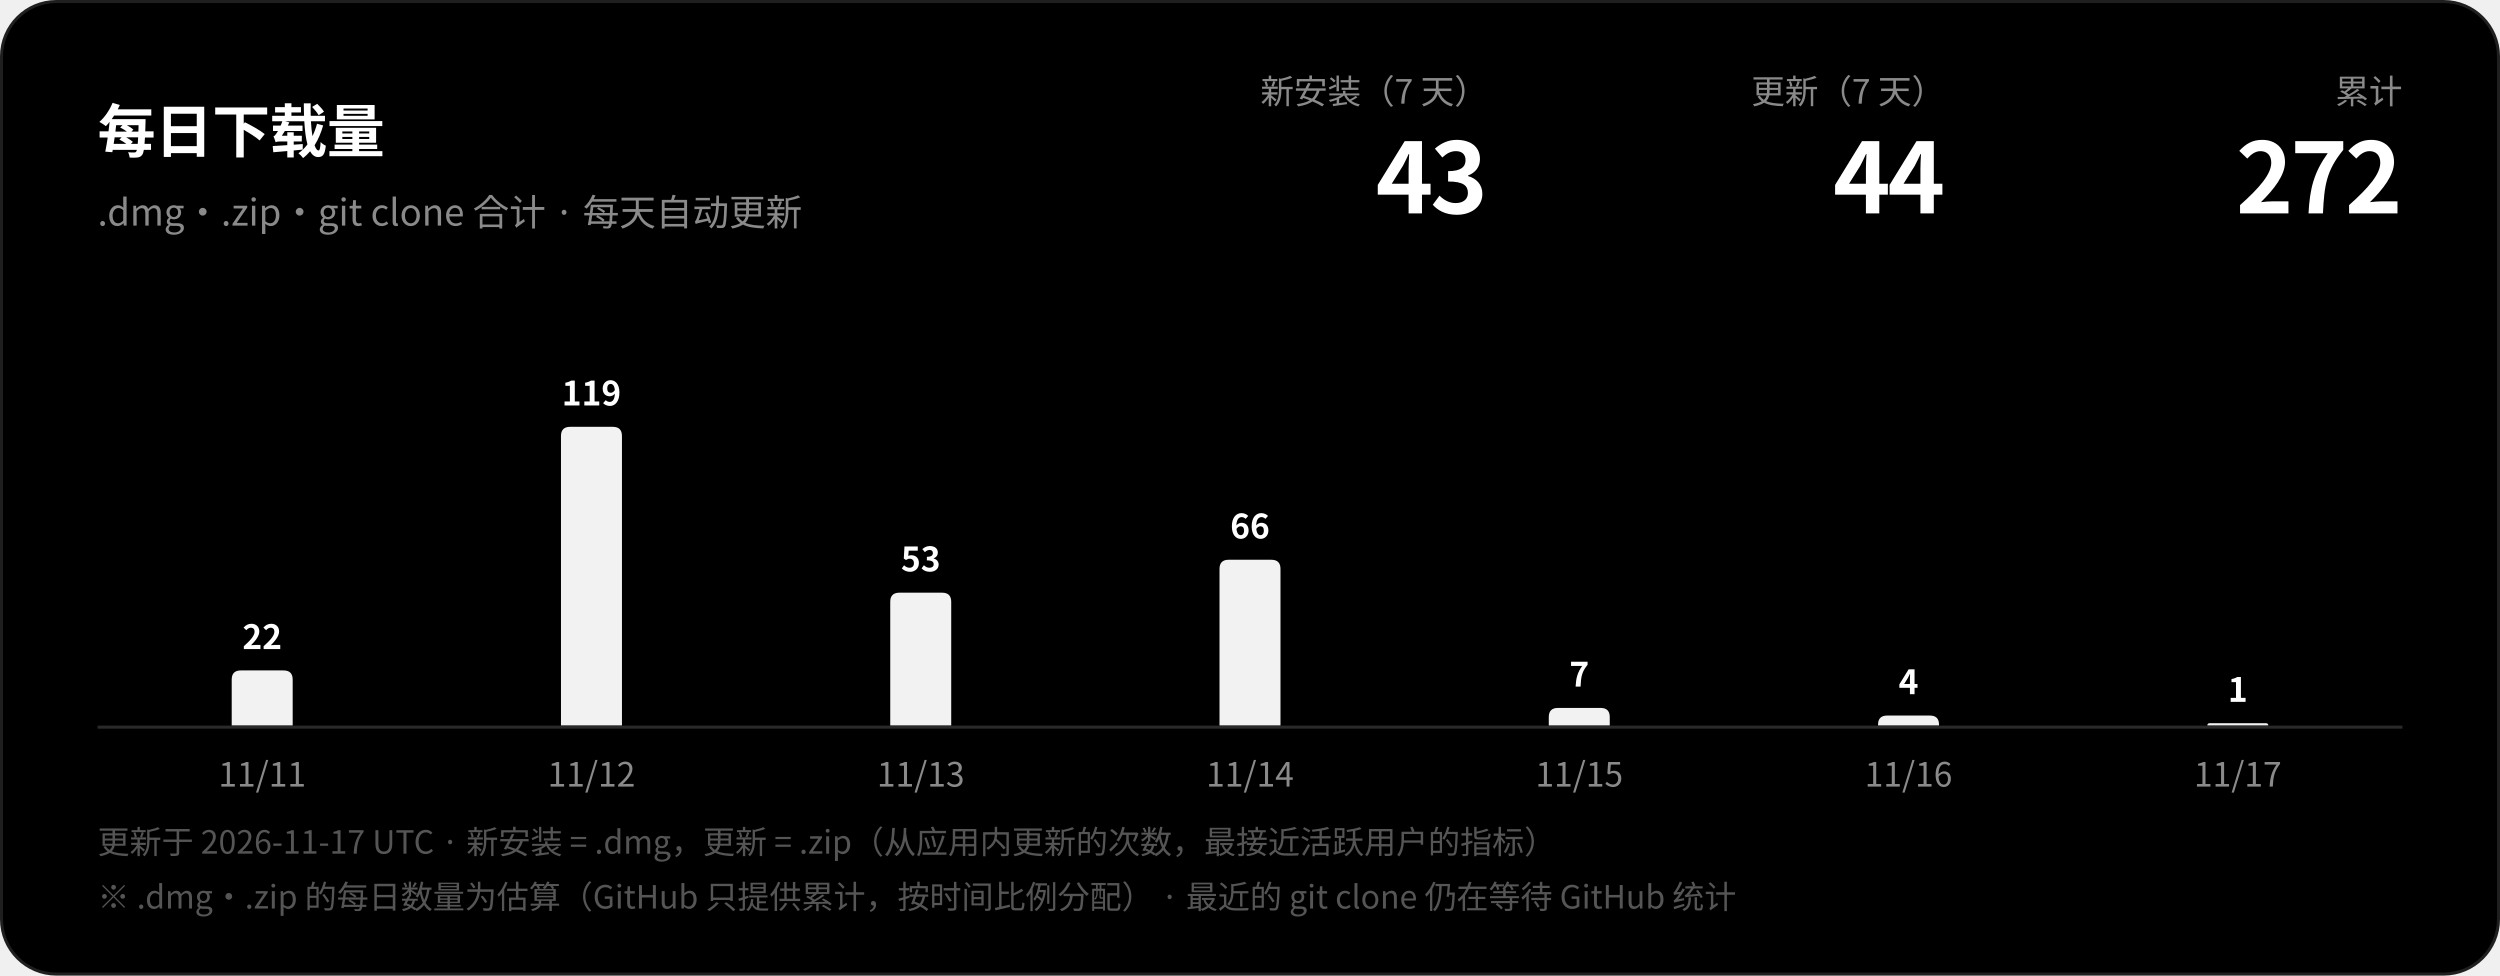
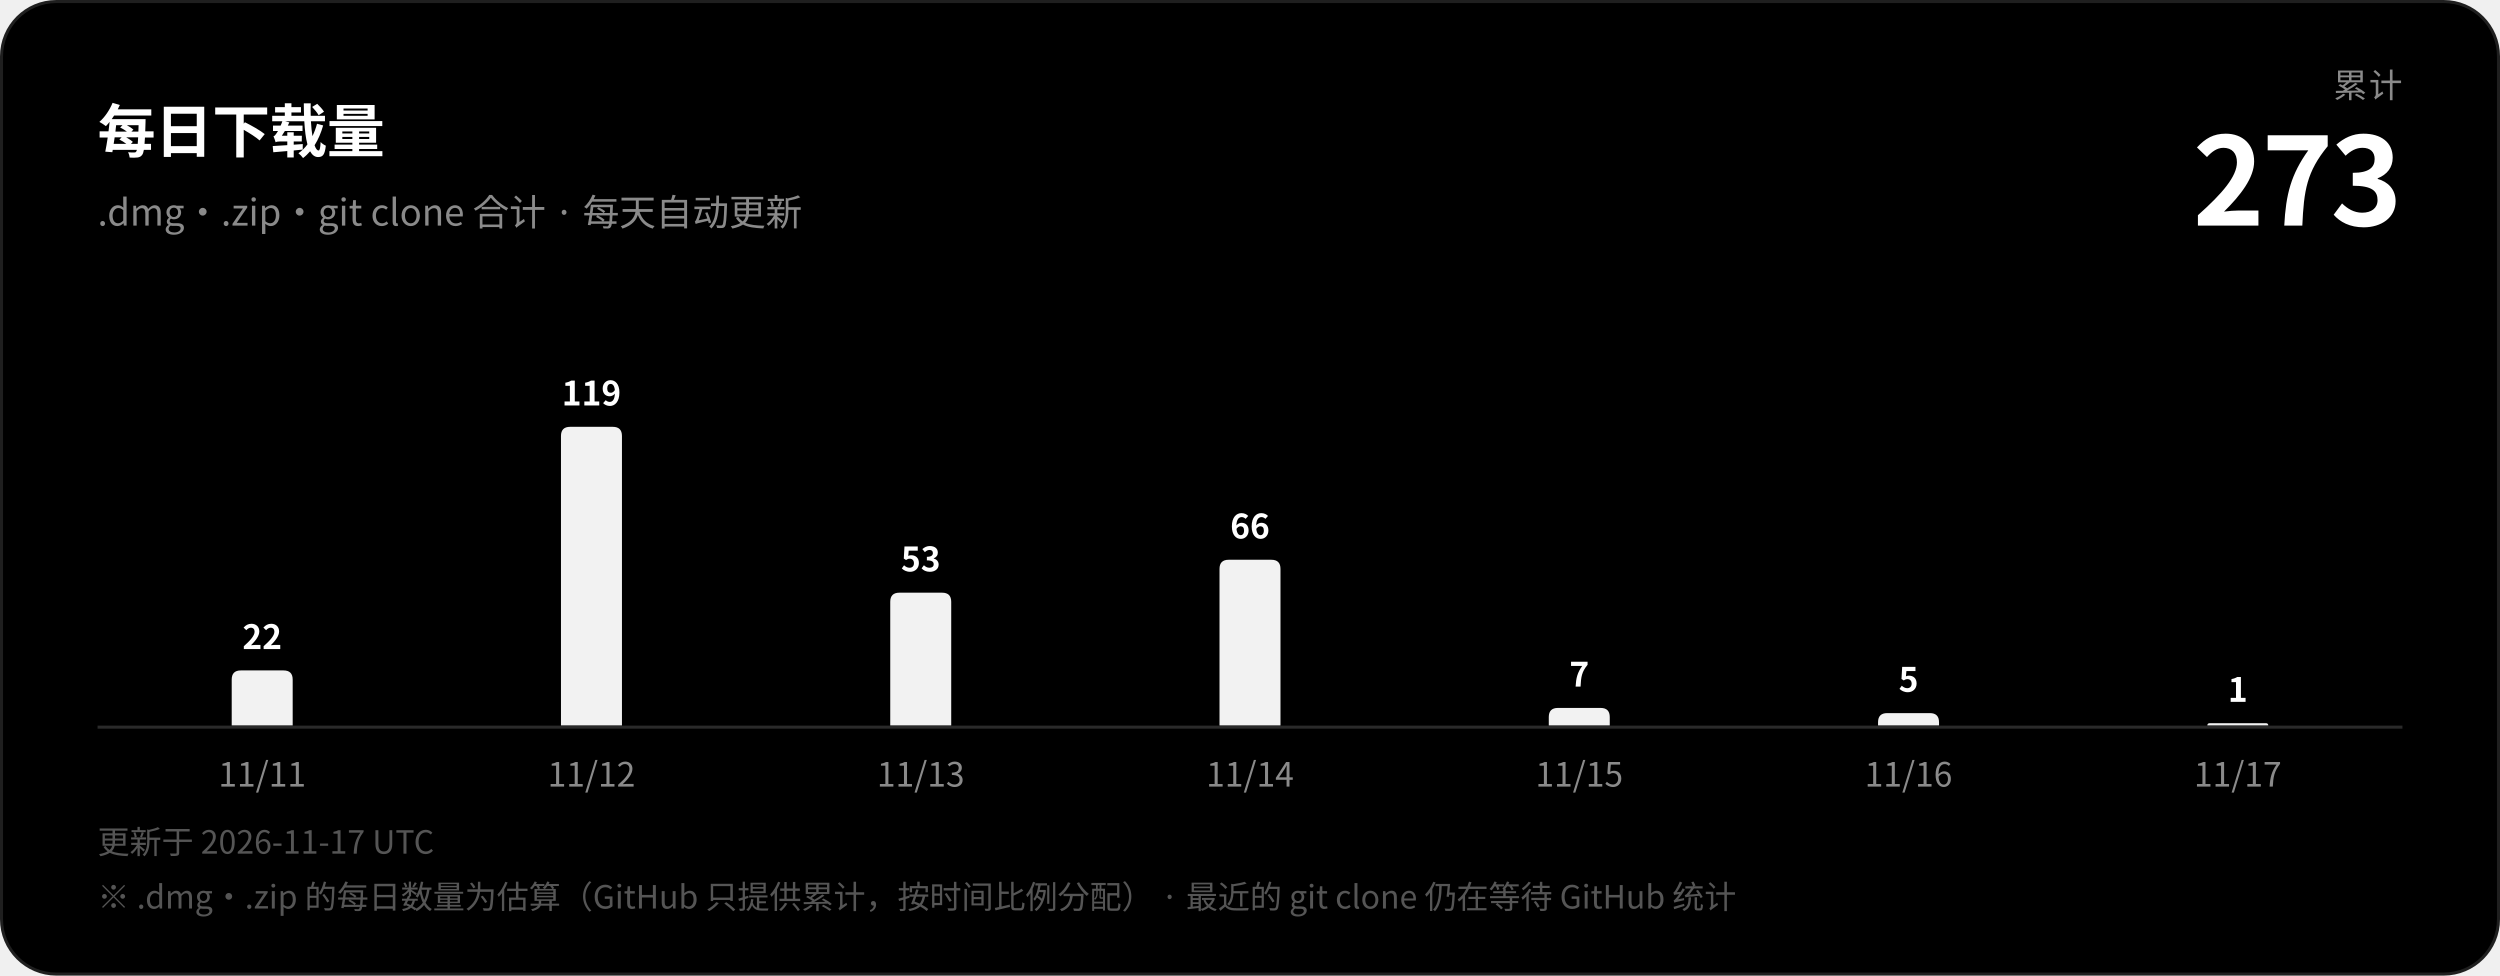
<svg xmlns="http://www.w3.org/2000/svg" width="820" height="320" viewBox="0 0 820 320" role="img" aria-label="每日下载量">
  <rect x="0.5" y="0.5" width="819" height="319" rx="18" fill="#000000" stroke="#1f1f1f" />
  <g font-family="-apple-system, BlinkMacSystemFont, 'SF Pro Display', 'Segoe UI', 'Hiragino Sans', 'Hiragino Kaku Gothic ProN', 'Noto Sans CJK JP', 'Noto Sans JP', 'PingFang SC', 'Microsoft YaHei', sans-serif" style="font-variant-numeric: tabular-nums">
    <text x="32" y="50" font-size="19" font-weight="600" fill="#ffffff" letter-spacing="-0.2">每日下载量</text>
    <text x="32" y="74" font-size="12" fill="#8a8a8a">.dmg・.zip・git clone 合计 · 每天自动更新</text>
-     <text x="788" y="34" font-size="11" fill="#8a8a8a" text-anchor="end">累计</text>
-     <text x="788" y="70" font-size="32" font-weight="700" fill="#ffffff" text-anchor="end" letter-spacing="-1">272</text>
-     <text x="638" y="34" font-size="11" fill="#8a8a8a" text-anchor="end">更新（7 天）</text>
-     <text x="638" y="70" font-size="32" font-weight="700" fill="#ffffff" text-anchor="end" letter-spacing="-1">44</text>
-     <text x="488" y="34" font-size="11" fill="#8a8a8a" text-anchor="end">新安装（7 天）</text>
-     <text x="488" y="70" font-size="32" font-weight="700" fill="#ffffff" text-anchor="end" letter-spacing="-1">43</text>
+     <text x="788" y="32" font-size="11" fill="#8a8a8a" text-anchor="end" letter-spacing="0.6">累计</text>
+     <text x="788" y="74" font-size="40" font-weight="700" fill="#ffffff" text-anchor="end" letter-spacing="-1">273</text>
    <path d="M76.0,238.0V222.9Q76.0,219.9 79.0,219.9H93.0Q96.0,219.9 96.0,222.9V238.0Z" fill="#f2f2f2" />
    <text x="86.0" y="212.9" font-size="11" font-weight="600" fill="#ffffff" text-anchor="middle">22</text>
    <text x="86.0" y="258" font-size="11" fill="#8a8a8a" text-anchor="middle">11/11</text>
    <path d="M184.0,238.0V143.0Q184.0,140.0 187.0,140.0H201.0Q204.0,140.0 204.0,143.0V238.0Z" fill="#f2f2f2" />
    <text x="194.0" y="133.0" font-size="11" font-weight="600" fill="#ffffff" text-anchor="middle">119</text>
    <text x="194.0" y="258" font-size="11" fill="#8a8a8a" text-anchor="middle">11/12</text>
    <path d="M292.0,238.0V197.4Q292.0,194.4 295.0,194.4H309.0Q312.0,194.4 312.0,197.4V238.0Z" fill="#f2f2f2" />
    <text x="302.0" y="187.4" font-size="11" font-weight="600" fill="#ffffff" text-anchor="middle">53</text>
    <text x="302.0" y="258" font-size="11" fill="#8a8a8a" text-anchor="middle">11/13</text>
    <path d="M400.0,238.0V186.6Q400.0,183.6 403.0,183.6H417.0Q420.0,183.6 420.0,186.6V238.0Z" fill="#f2f2f2" />
    <text x="410.0" y="176.6" font-size="11" font-weight="600" fill="#ffffff" text-anchor="middle">66</text>
    <text x="410.0" y="258" font-size="11" fill="#8a8a8a" text-anchor="middle">11/14</text>
    <path d="M508.0,238.0V235.2Q508.0,232.2 511.0,232.2H525.0Q528.0,232.2 528.0,235.2V238.0Z" fill="#f2f2f2" />
    <text x="518.0" y="225.2" font-size="11" font-weight="600" fill="#ffffff" text-anchor="middle">7</text>
    <text x="518.0" y="258" font-size="11" fill="#8a8a8a" text-anchor="middle">11/15</text>
-     <path d="M616.0,238.0V237.7Q616.0,234.7 619.0,234.7H633.0Q636.0,234.7 636.0,237.7V238.0Z" fill="#f2f2f2" />
-     <text x="626.0" y="227.7" font-size="11" font-weight="600" fill="#ffffff" text-anchor="middle">4</text>
+     <path d="M616.0,238.0V236.9Q616.0,233.9 619.0,233.9H633.0Q636.0,233.9 636.0,236.9V238.0Z" fill="#f2f2f2" />
+     <text x="626.0" y="226.9" font-size="11" font-weight="600" fill="#ffffff" text-anchor="middle">5</text>
    <text x="626.0" y="258" font-size="11" fill="#8a8a8a" text-anchor="middle">11/16</text>
    <path d="M724.0,238.0V238.0Q724.0,237.2 724.8,237.2H743.2Q744.0,237.2 744.0,238.0V238.0Z" fill="#f2f2f2" />
    <text x="734.0" y="230.2" font-size="11" font-weight="600" fill="#ffffff" text-anchor="middle">1</text>
    <text x="734.0" y="258" font-size="11" fill="#8a8a8a" text-anchor="middle">11/17</text>
    <line x1="32" y1="238.5" x2="788" y2="238.5" stroke="#2a2a2a" stroke-width="1" />
-     <text x="32" y="280" font-size="10.5" fill="#555555">更新于 2026-11-17 UTC · 新安装 = .dmg，更新 = .zip（从应用内更新的次数，最接近活跃用户的指标）</text>
+     <text x="32" y="280" font-size="10.5" fill="#555555">更新于 2026-11-17 UTC</text>
    <text x="32" y="298" font-size="10.5" fill="#555555">※ .dmg・.zip 的每日数量为估算（GitHub 只提供累计，按时间比例分配） · 最近的 git clone 仍在等待 GitHub 统计</text>
  </g>
</svg>
